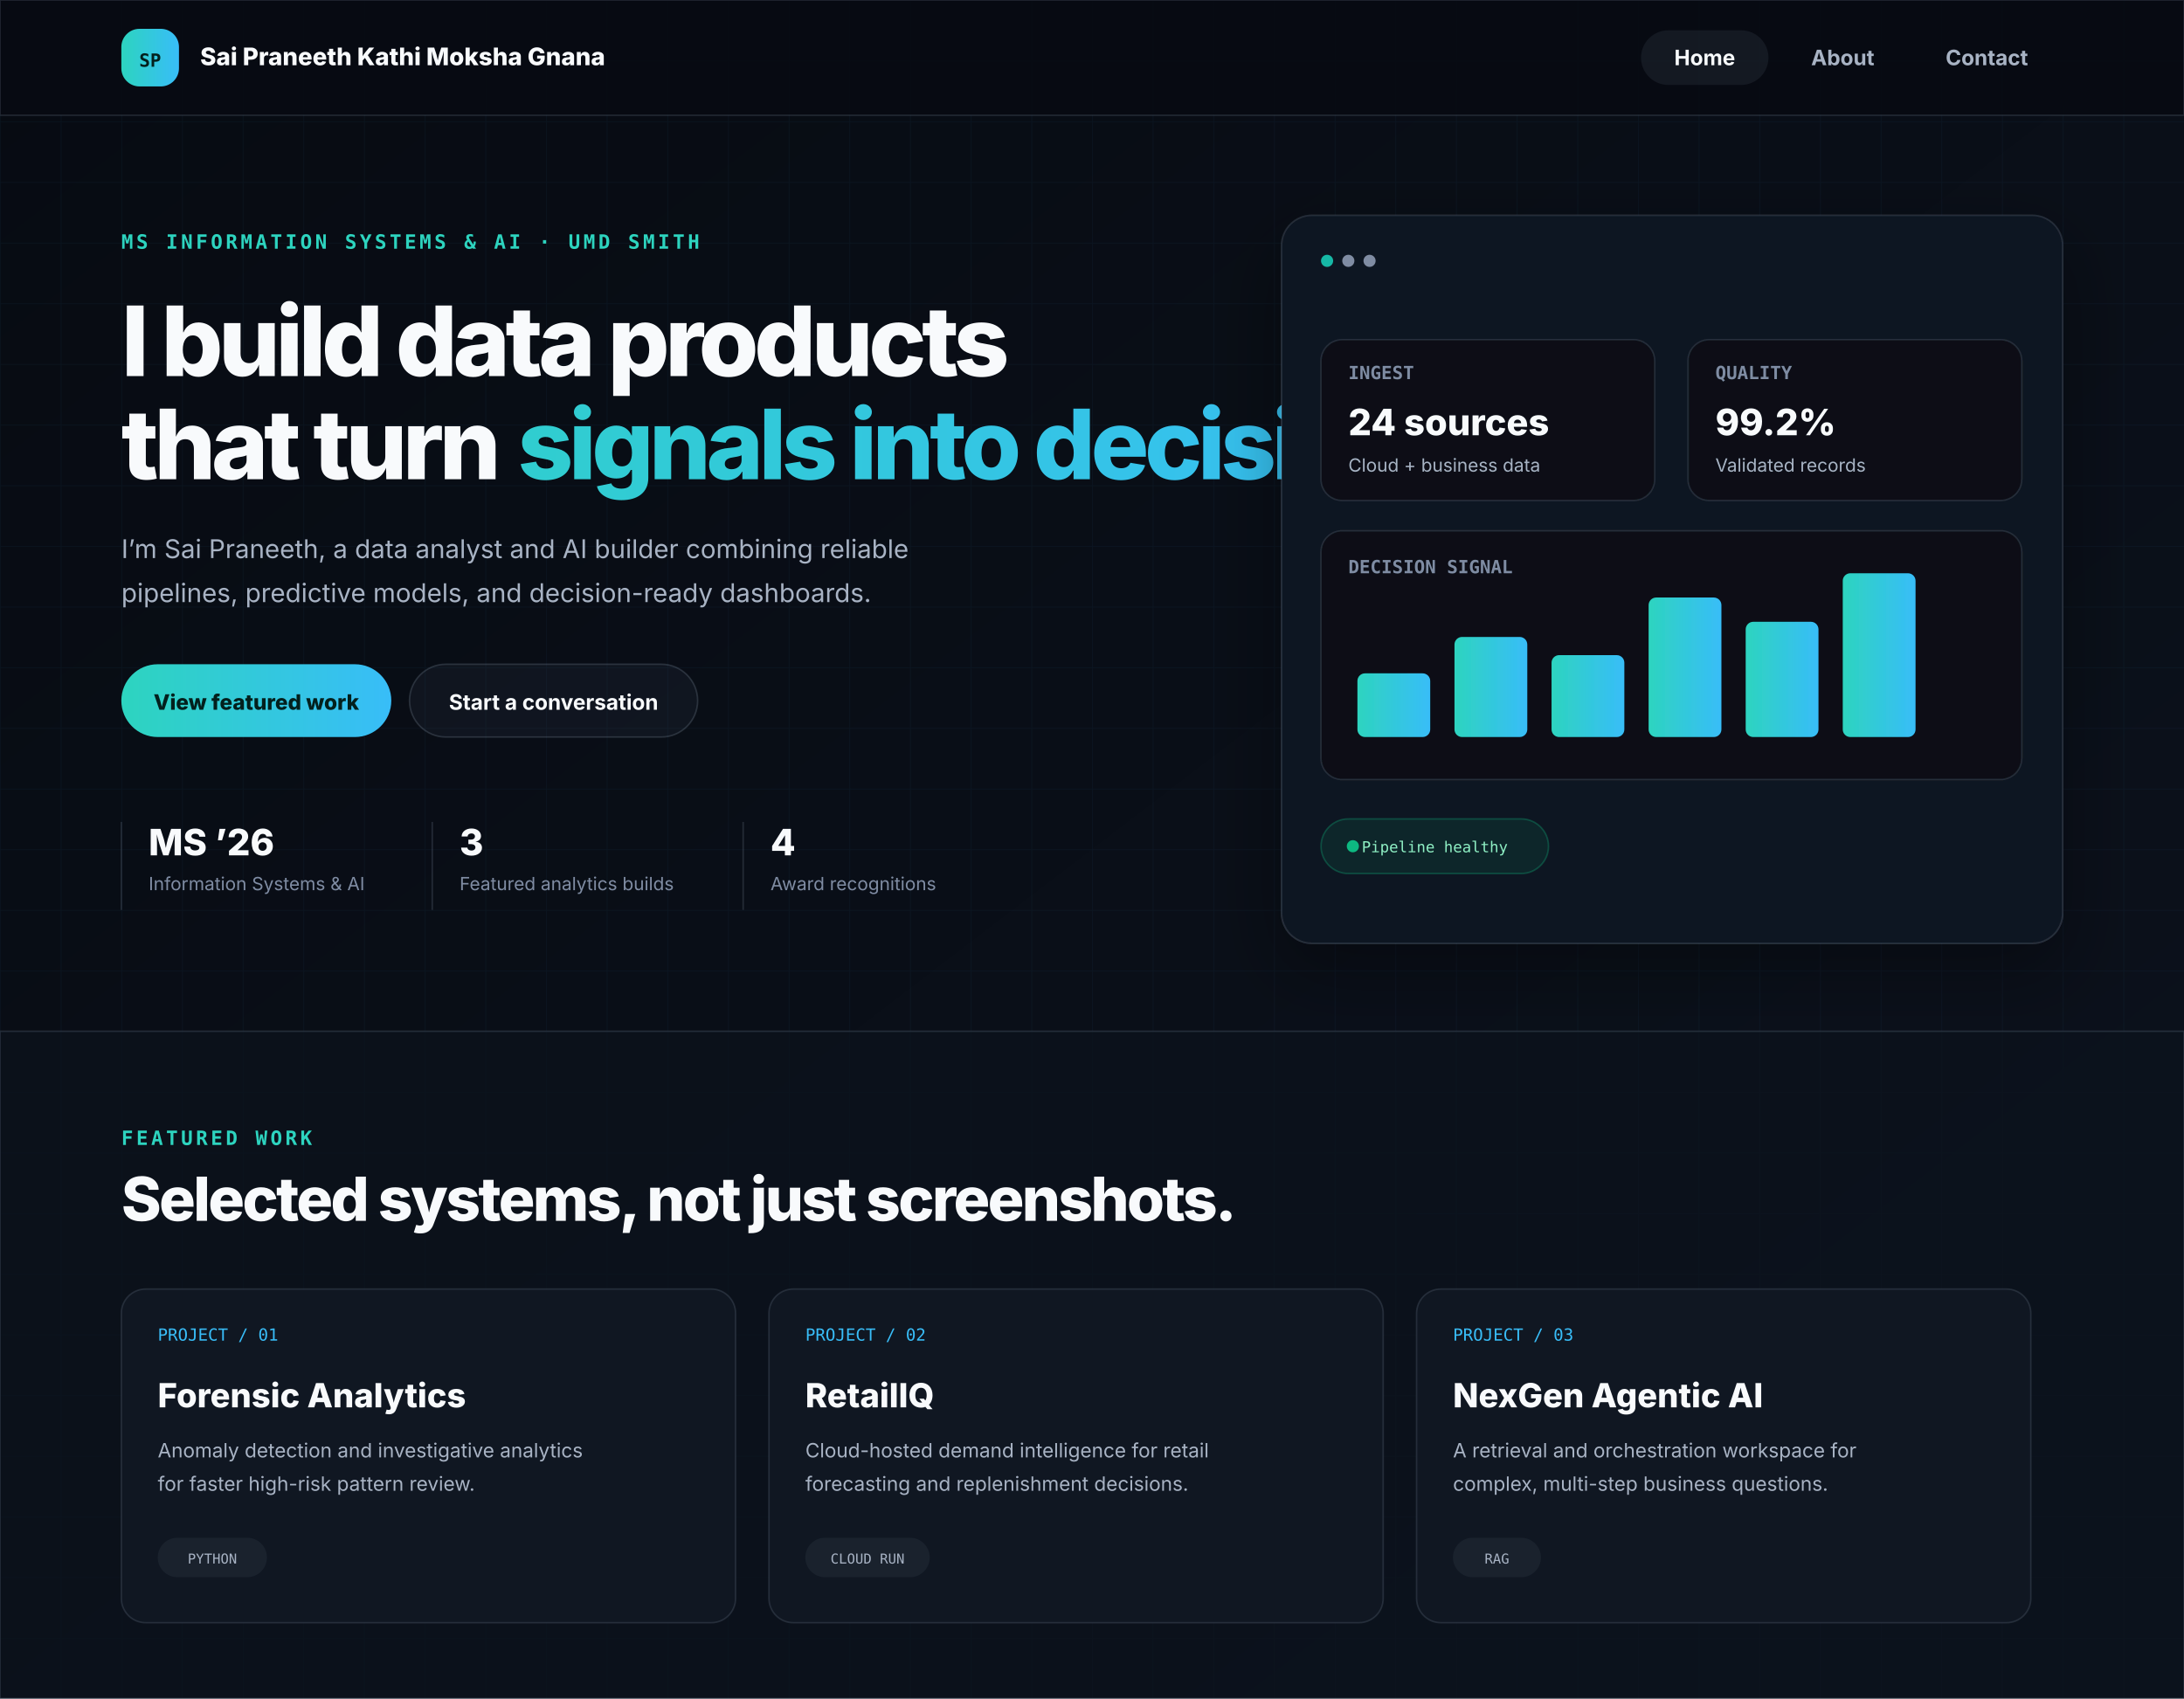
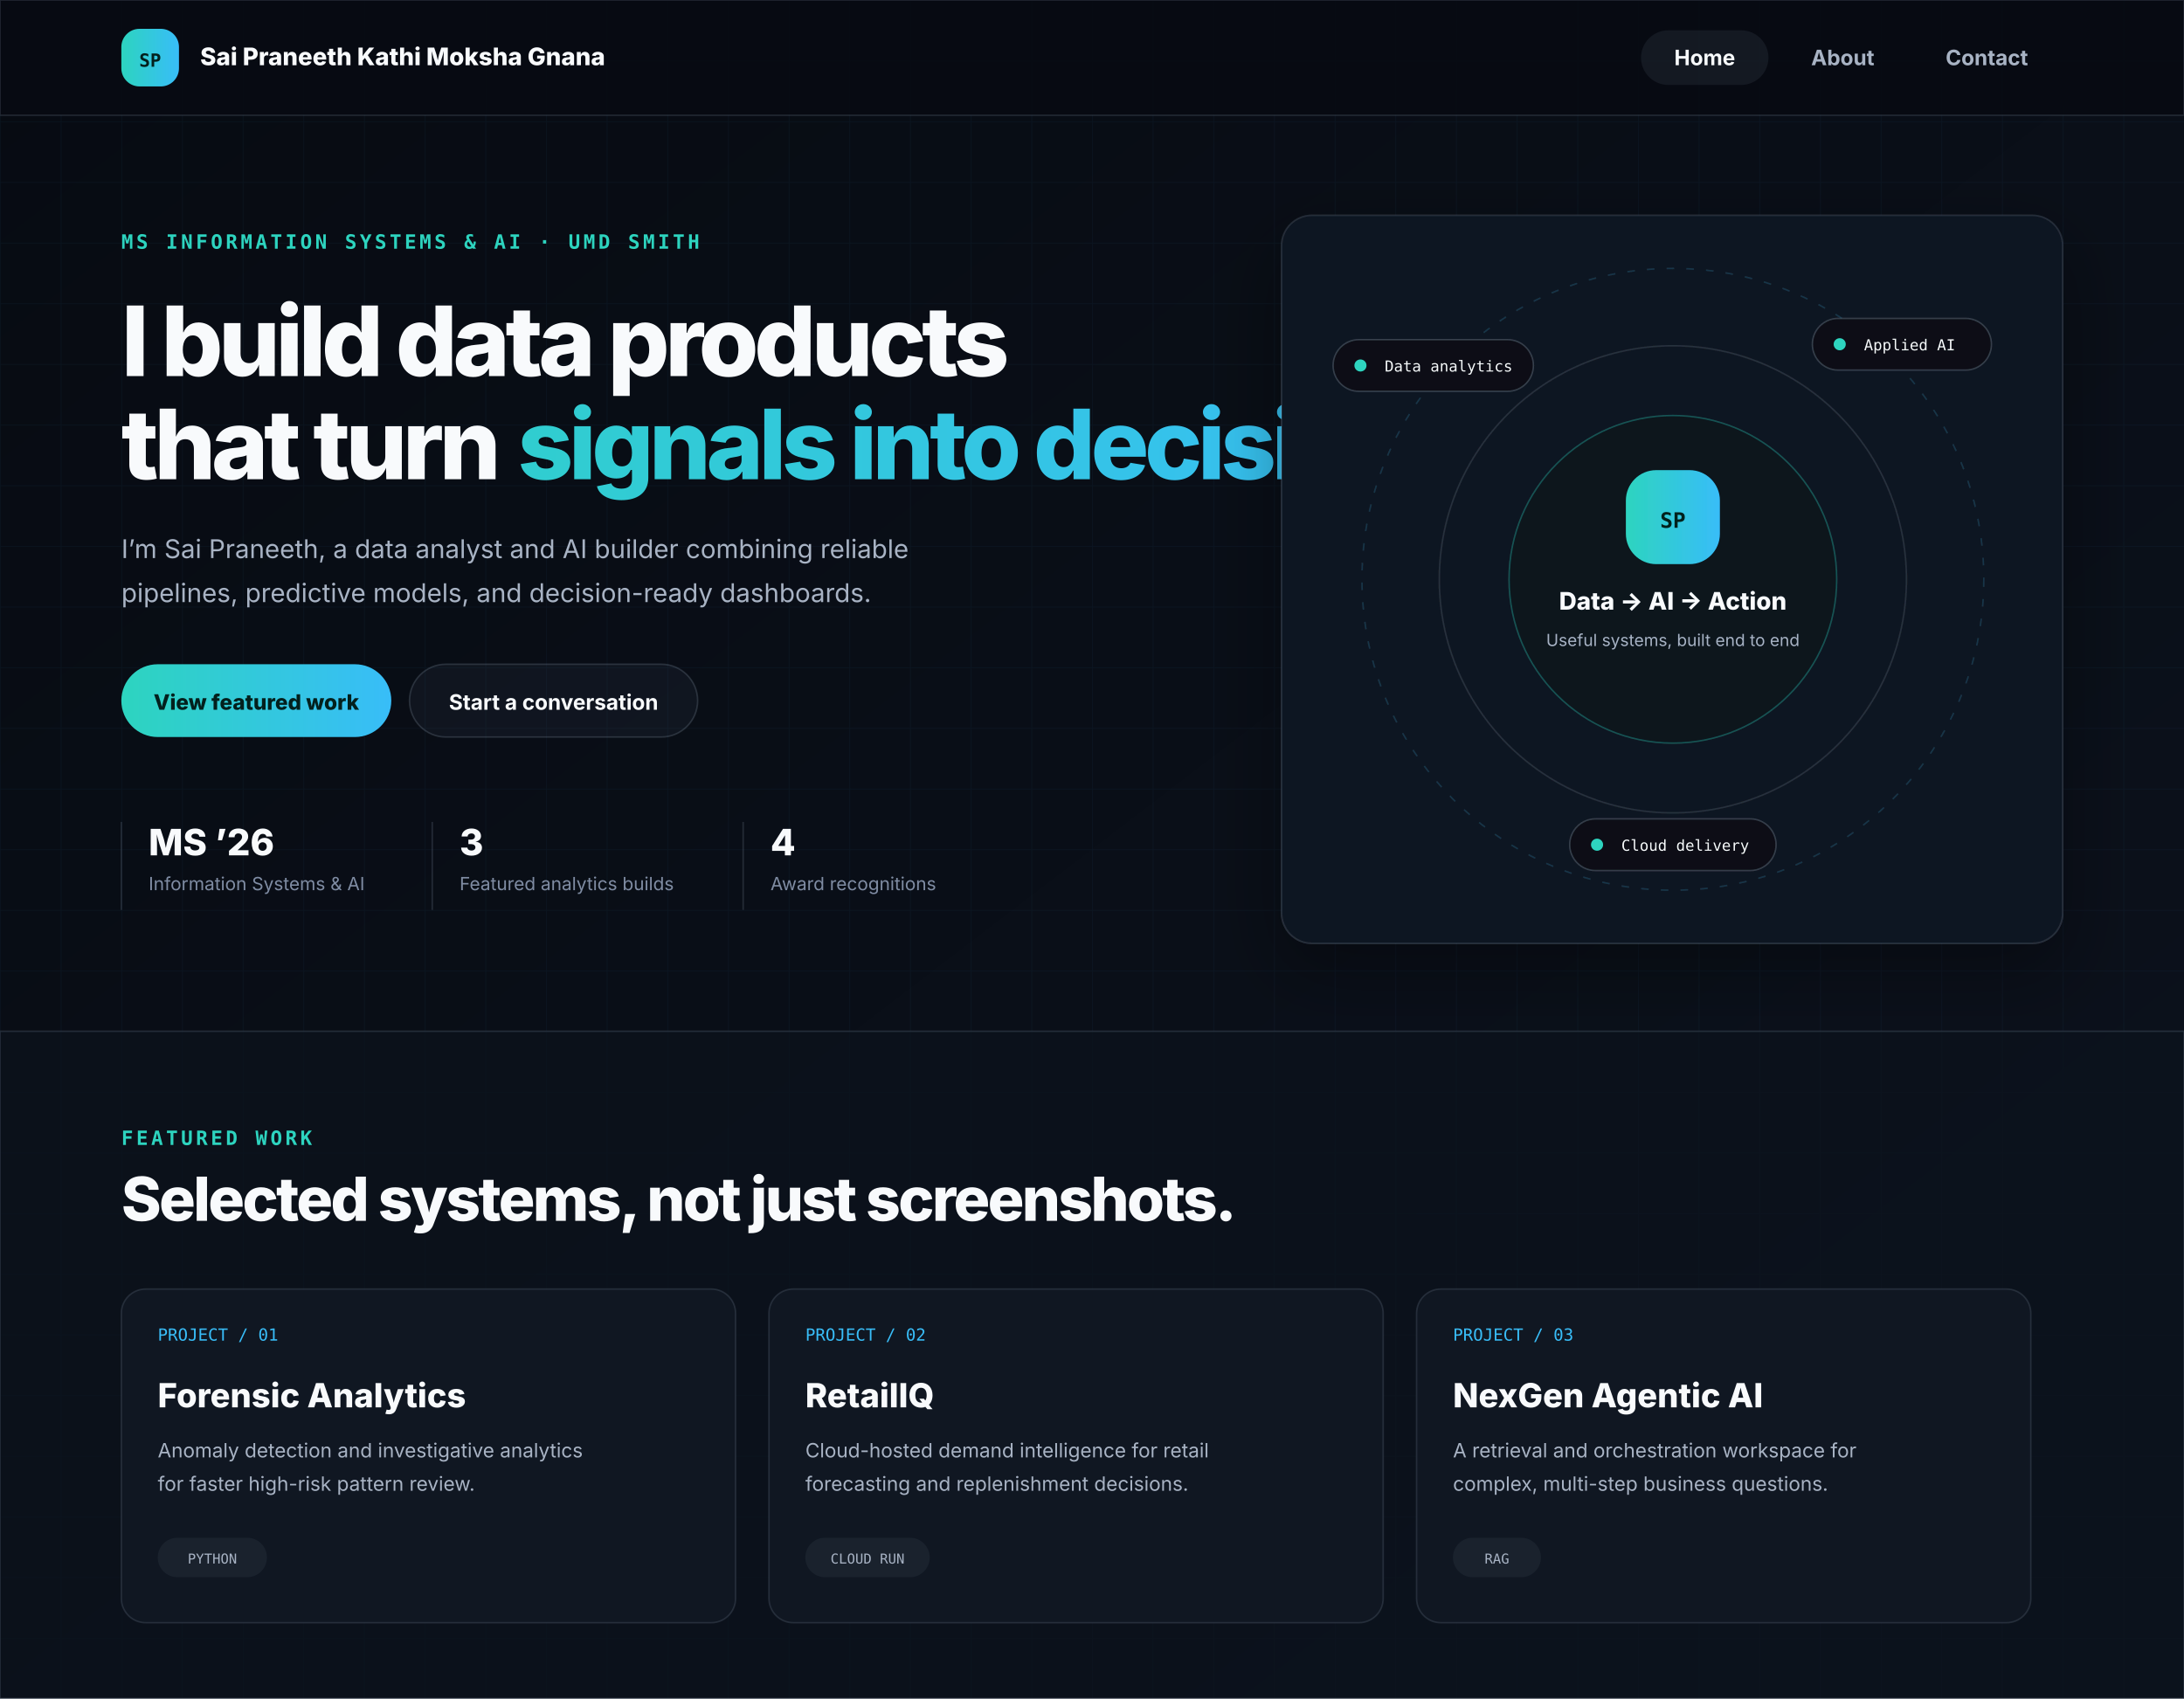
<svg xmlns="http://www.w3.org/2000/svg" width="1440" height="1120" viewBox="0 0 1440 1120">
  <defs>
    <linearGradient id="bg" x1="0" y1="0" x2="1" y2="1">
      <stop stop-color="#070b12" />
      <stop offset="1" stop-color="#0c121d" />
    </linearGradient>
    <linearGradient id="accent" x1="0" y1="0" x2="1" y2="0">
      <stop stop-color="#2dd4bf" />
      <stop offset="1" stop-color="#38bdf8" />
    </linearGradient>
    <pattern id="grid" width="40" height="40" patternUnits="userSpaceOnUse">
      <path d="M40 0H0V40" fill="none" stroke="#38bdf8" stroke-opacity=".045" />
    </pattern>
    <filter id="shadow">
      <feDropShadow dx="0" dy="18" stdDeviation="24" flood-color="#000" flood-opacity=".35" />
    </filter>
    <style>
      .sans{font-family:Inter,Arial,sans-serif}.mono{font-family:'JetBrains Mono',monospace}.muted{fill:#a8b3c4}.dim{fill:#7f8ca3}.white{fill:#f8fafc}.teal{fill:#2dd4bf}.caps{font-size:13px;font-weight:700;letter-spacing:2px}.label{font-size:12px;font-weight:700}.body{font-size:17px}.card{fill:#101722;stroke:#94a3b8;stroke-opacity:.18}
    </style>
  </defs>
  <rect width="1440" height="1120" fill="url(#bg)" />
  <rect width="1440" height="1120" fill="url(#grid)" />
  <rect width="1440" height="76" fill="#070b12" fill-opacity=".9" stroke="#94a3b8" stroke-opacity=".18" />
  <rect x="80" y="19" width="38" height="38" rx="12" fill="url(#accent)" />
  <text x="99" y="44" text-anchor="middle" class="mono" font-size="12" font-weight="800" fill="#03201d">SP</text>
  <text x="132" y="43" class="sans white" font-size="16" font-weight="800">Sai Praneeth Kathi Moksha Gnana</text>
  <g class="sans" font-size="14" font-weight="700">
    <rect x="1082" y="20" width="84" height="36" rx="18" fill="#94a3b8" fill-opacity=".1" />
    <text x="1124" y="43" text-anchor="middle" class="white">Home</text>
    <text x="1215" y="43" text-anchor="middle" class="muted">About</text>
    <text x="1310" y="43" text-anchor="middle" class="muted">Contact</text>
  </g>
  <text x="80" y="164" class="mono teal caps">MS INFORMATION SYSTEMS &amp; AI · UMD SMITH</text>
  <text x="80" y="248" class="sans white" font-size="64" font-weight="800" letter-spacing="-3">I build data products</text>
  <text x="80" y="316" class="sans white" font-size="64" font-weight="800" letter-spacing="-3">that turn <tspan fill="url(#accent)">signals into decisions.</tspan>
  </text>
  <text x="80" y="368" class="sans muted body">I’m Sai Praneeth, a data analyst and AI builder combining reliable</text>
  <text x="80" y="397" class="sans muted body">pipelines, predictive models, and decision-ready dashboards.</text>
  <rect x="80" y="438" width="178" height="48" rx="24" fill="url(#accent)" />
  <text x="169" y="468" text-anchor="middle" class="sans" font-size="14" font-weight="800" fill="#03201d">View featured work</text>
  <rect x="270" y="438" width="190" height="48" rx="24" fill="#94a3b8" fill-opacity=".06" stroke="#94a3b8" stroke-opacity=".22" />
  <text x="365" y="468" text-anchor="middle" class="sans white" font-size="14" font-weight="700">Start a conversation</text>
  <g transform="translate(80 542)">
    <path d="M0 0V58" stroke="#94a3b8" stroke-opacity=".2" />
    <text x="18" y="22" class="sans white" font-size="24" font-weight="800">MS ’26</text>
    <text x="18" y="45" class="sans dim" font-size="12">Information Systems &amp; AI</text>
    <path d="M205 0V58" stroke="#94a3b8" stroke-opacity=".2" />
    <text x="223" y="22" class="sans white" font-size="24" font-weight="800">3</text>
    <text x="223" y="45" class="sans dim" font-size="12">Featured analytics builds</text>
    <path d="M410 0V58" stroke="#94a3b8" stroke-opacity=".2" />
    <text x="428" y="22" class="sans white" font-size="24" font-weight="800">4</text>
    <text x="428" y="45" class="sans dim" font-size="12">Award recognitions</text>
  </g>
  <g transform="translate(845 142)" filter="url(#shadow)">
    <rect width="515" height="480" rx="20" class="card" />
-     <circle cx="30" cy="30" r="4" fill="#14b8a6" />
-     <circle cx="44" cy="30" r="4" fill="#7f8ca3" />
-     <circle cx="58" cy="30" r="4" fill="#7f8ca3" />
-     <rect x="26" y="82" width="220" height="106" rx="14" fill="#070b12" fill-opacity=".7" stroke="#94a3b8" stroke-opacity=".18" />
-     <text x="44" y="108" class="mono dim label">INGEST</text>
-     <text x="44" y="145" class="sans white" font-size="24" font-weight="800">24 sources</text>
-     <text x="44" y="169" class="sans muted" font-size="12">Cloud + business data</text>
-     <rect x="268" y="82" width="220" height="106" rx="14" fill="#070b12" fill-opacity=".7" stroke="#94a3b8" stroke-opacity=".18" />
-     <text x="286" y="108" class="mono dim label">QUALITY</text>
-     <text x="286" y="145" class="sans white" font-size="24" font-weight="800">99.2%</text>
-     <text x="286" y="169" class="sans muted" font-size="12">Validated records</text>
-     <rect x="26" y="208" width="462" height="164" rx="14" fill="#070b12" fill-opacity=".7" stroke="#94a3b8" stroke-opacity=".18" />
-     <text x="44" y="236" class="mono dim label">DECISION SIGNAL</text>
-     <g fill="url(#accent)">
-       <rect x="50" y="302" width="48" height="42" rx="5" />
-       <rect x="114" y="278" width="48" height="66" rx="5" />
-       <rect x="178" y="290" width="48" height="54" rx="5" />
-       <rect x="242" y="252" width="48" height="92" rx="5" />
-       <rect x="306" y="268" width="48" height="76" rx="5" />
-       <rect x="370" y="236" width="48" height="108" rx="5" />
+     <circle cx="258" cy="240" r="205" fill="none" stroke="#38bdf8" stroke-opacity=".18" stroke-dasharray="5 8" />
+     <circle cx="258" cy="240" r="154" fill="none" stroke="#94a3b8" stroke-opacity=".18" />
+     <circle cx="258" cy="240" r="108" fill="#09141d" stroke="#2dd4bf" stroke-opacity=".32" />
+     <rect x="227" y="168" width="62" height="62" rx="20" fill="url(#accent)" />
+     <text x="258" y="206" text-anchor="middle" class="mono" font-size="14" font-weight="800" fill="#03201d">SP</text>
+     <text x="258" y="260" text-anchor="middle" class="sans white" font-size="16" font-weight="800">Data → AI → Action</text>
+     <text x="258" y="284" text-anchor="middle" class="sans muted" font-size="11">Useful systems, built end to end</text>
+     <g>
+       <rect x="34" y="82" width="132" height="34" rx="17" fill="#070b12" stroke="#94a3b8" stroke-opacity=".3" />
+       <circle cx="52" cy="99" r="4" fill="#2dd4bf" />
+       <text x="68" y="103" class="mono white" font-size="10">Data analytics</text>
    </g>
-     <rect x="26" y="398" width="150" height="36" rx="18" fill="#10b981" fill-opacity=".1" stroke="#10b981" stroke-opacity=".3" />
-     <circle cx="47" cy="416" r="4" fill="#10b981" />
-     <text x="101" y="420" text-anchor="middle" class="mono" fill="#8ef0c4" font-size="10">Pipeline healthy</text>
+     <g>
+       <rect x="350" y="68" width="118" height="34" rx="17" fill="#070b12" stroke="#94a3b8" stroke-opacity=".3" />
+       <circle cx="368" cy="85" r="4" fill="#2dd4bf" />
+       <text x="384" y="89" class="mono white" font-size="10">Applied AI</text>
+     </g>
+     <g>
+       <rect x="190" y="398" width="136" height="34" rx="17" fill="#070b12" stroke="#94a3b8" stroke-opacity=".3" />
+       <circle cx="208" cy="415" r="4" fill="#2dd4bf" />
+       <text x="224" y="419" class="mono white" font-size="10">Cloud delivery</text>
+     </g>
  </g>
  <rect y="680" width="1440" height="440" fill="#0c121d" fill-opacity=".72" stroke="#94a3b8" stroke-opacity=".18" />
  <text x="80" y="755" class="mono teal caps">FEATURED WORK</text>
  <text x="80" y="805" class="sans white" font-size="40" font-weight="800" letter-spacing="-1.5">Selected systems, not just screenshots.</text>
  <g transform="translate(80 850)">
    <g>
      <rect width="405" height="220" rx="16" class="card" />
      <text x="24" y="34" class="mono" fill="#38bdf8" font-size="11">PROJECT / 01</text>
      <text x="24" y="78" class="sans white" font-size="22" font-weight="800">Forensic Analytics</text>
      <text x="24" y="111" class="sans muted" font-size="13">Anomaly detection and investigative analytics</text>
      <text x="24" y="133" class="sans muted" font-size="13">for faster high-risk pattern review.</text>
      <rect x="24" y="164" width="72" height="26" rx="13" fill="#94a3b8" fill-opacity=".08" />
      <text x="60" y="181" text-anchor="middle" class="mono muted" font-size="9">PYTHON</text>
    </g>
    <g transform="translate(427)">
      <rect width="405" height="220" rx="16" class="card" />
      <text x="24" y="34" class="mono" fill="#38bdf8" font-size="11">PROJECT / 02</text>
      <text x="24" y="78" class="sans white" font-size="22" font-weight="800">RetailIQ</text>
      <text x="24" y="111" class="sans muted" font-size="13">Cloud-hosted demand intelligence for retail</text>
      <text x="24" y="133" class="sans muted" font-size="13">forecasting and replenishment decisions.</text>
      <rect x="24" y="164" width="82" height="26" rx="13" fill="#94a3b8" fill-opacity=".08" />
      <text x="65" y="181" text-anchor="middle" class="mono muted" font-size="9">CLOUD RUN</text>
    </g>
    <g transform="translate(854)">
      <rect width="405" height="220" rx="16" class="card" />
      <text x="24" y="34" class="mono" fill="#38bdf8" font-size="11">PROJECT / 03</text>
      <text x="24" y="78" class="sans white" font-size="22" font-weight="800">NexGen Agentic AI</text>
      <text x="24" y="111" class="sans muted" font-size="13">A retrieval and orchestration workspace for</text>
      <text x="24" y="133" class="sans muted" font-size="13">complex, multi-step business questions.</text>
      <rect x="24" y="164" width="58" height="26" rx="13" fill="#94a3b8" fill-opacity=".08" />
      <text x="53" y="181" text-anchor="middle" class="mono muted" font-size="9">RAG</text>
    </g>
  </g>
</svg>
